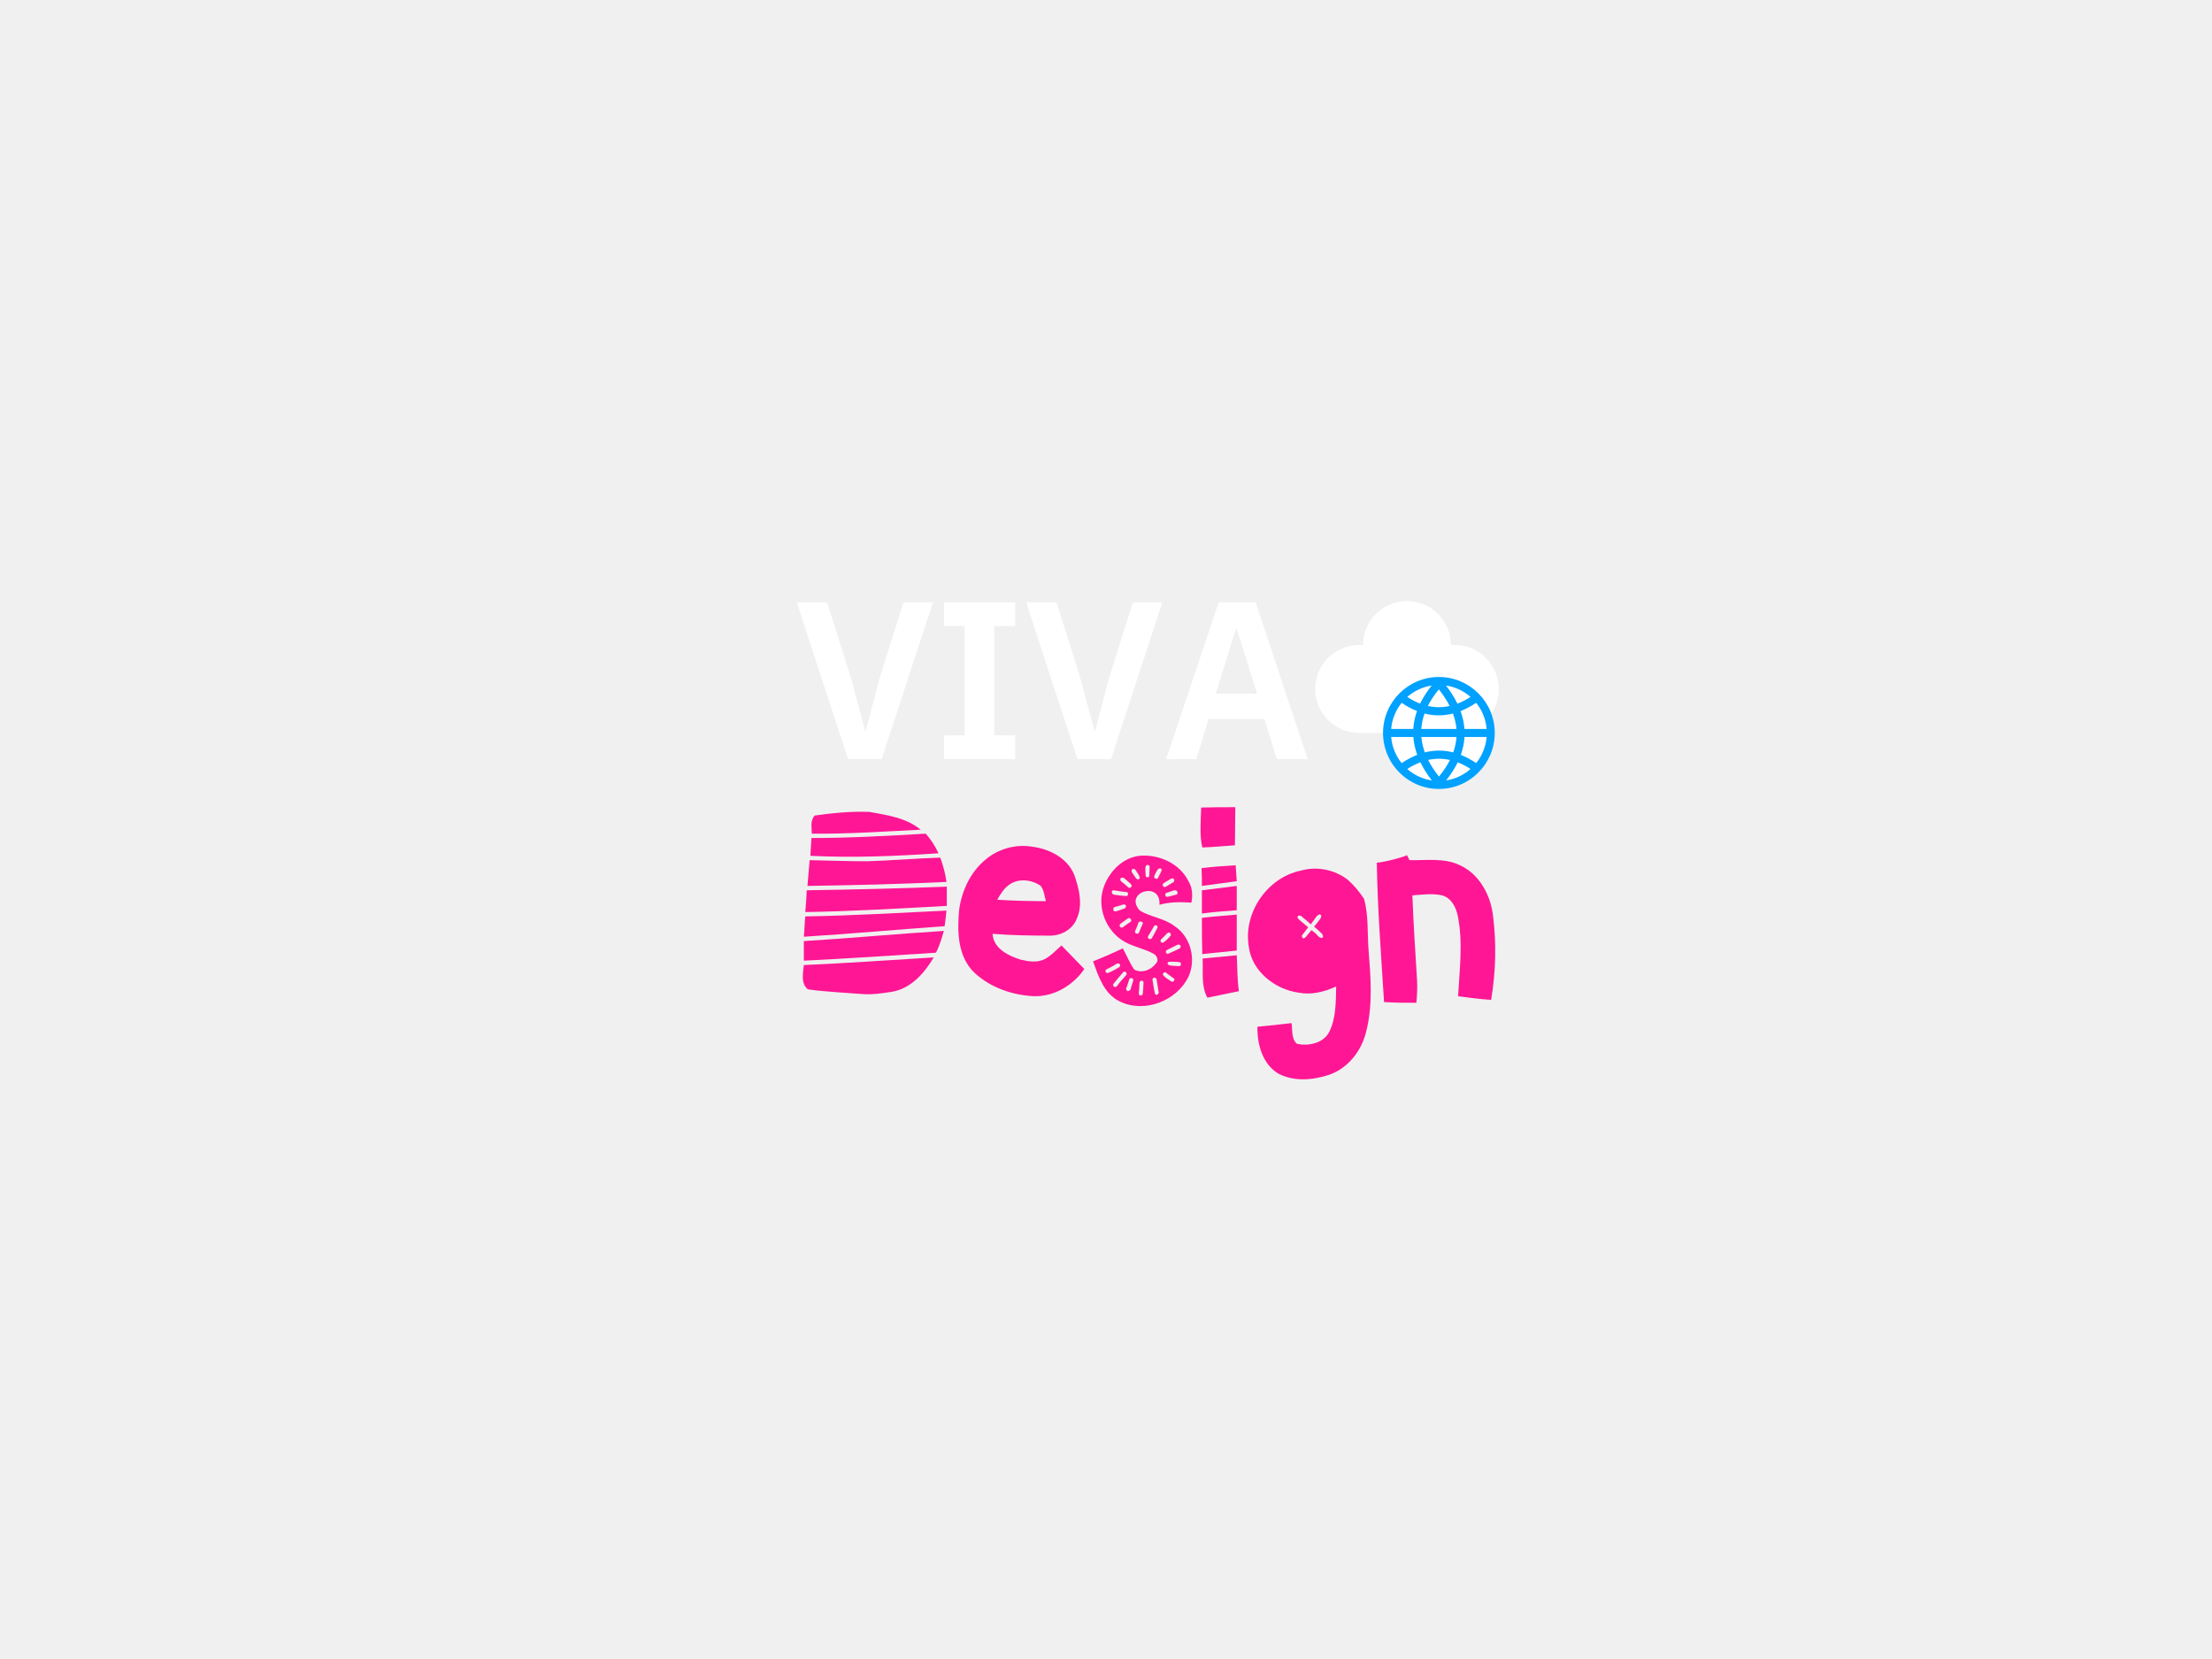
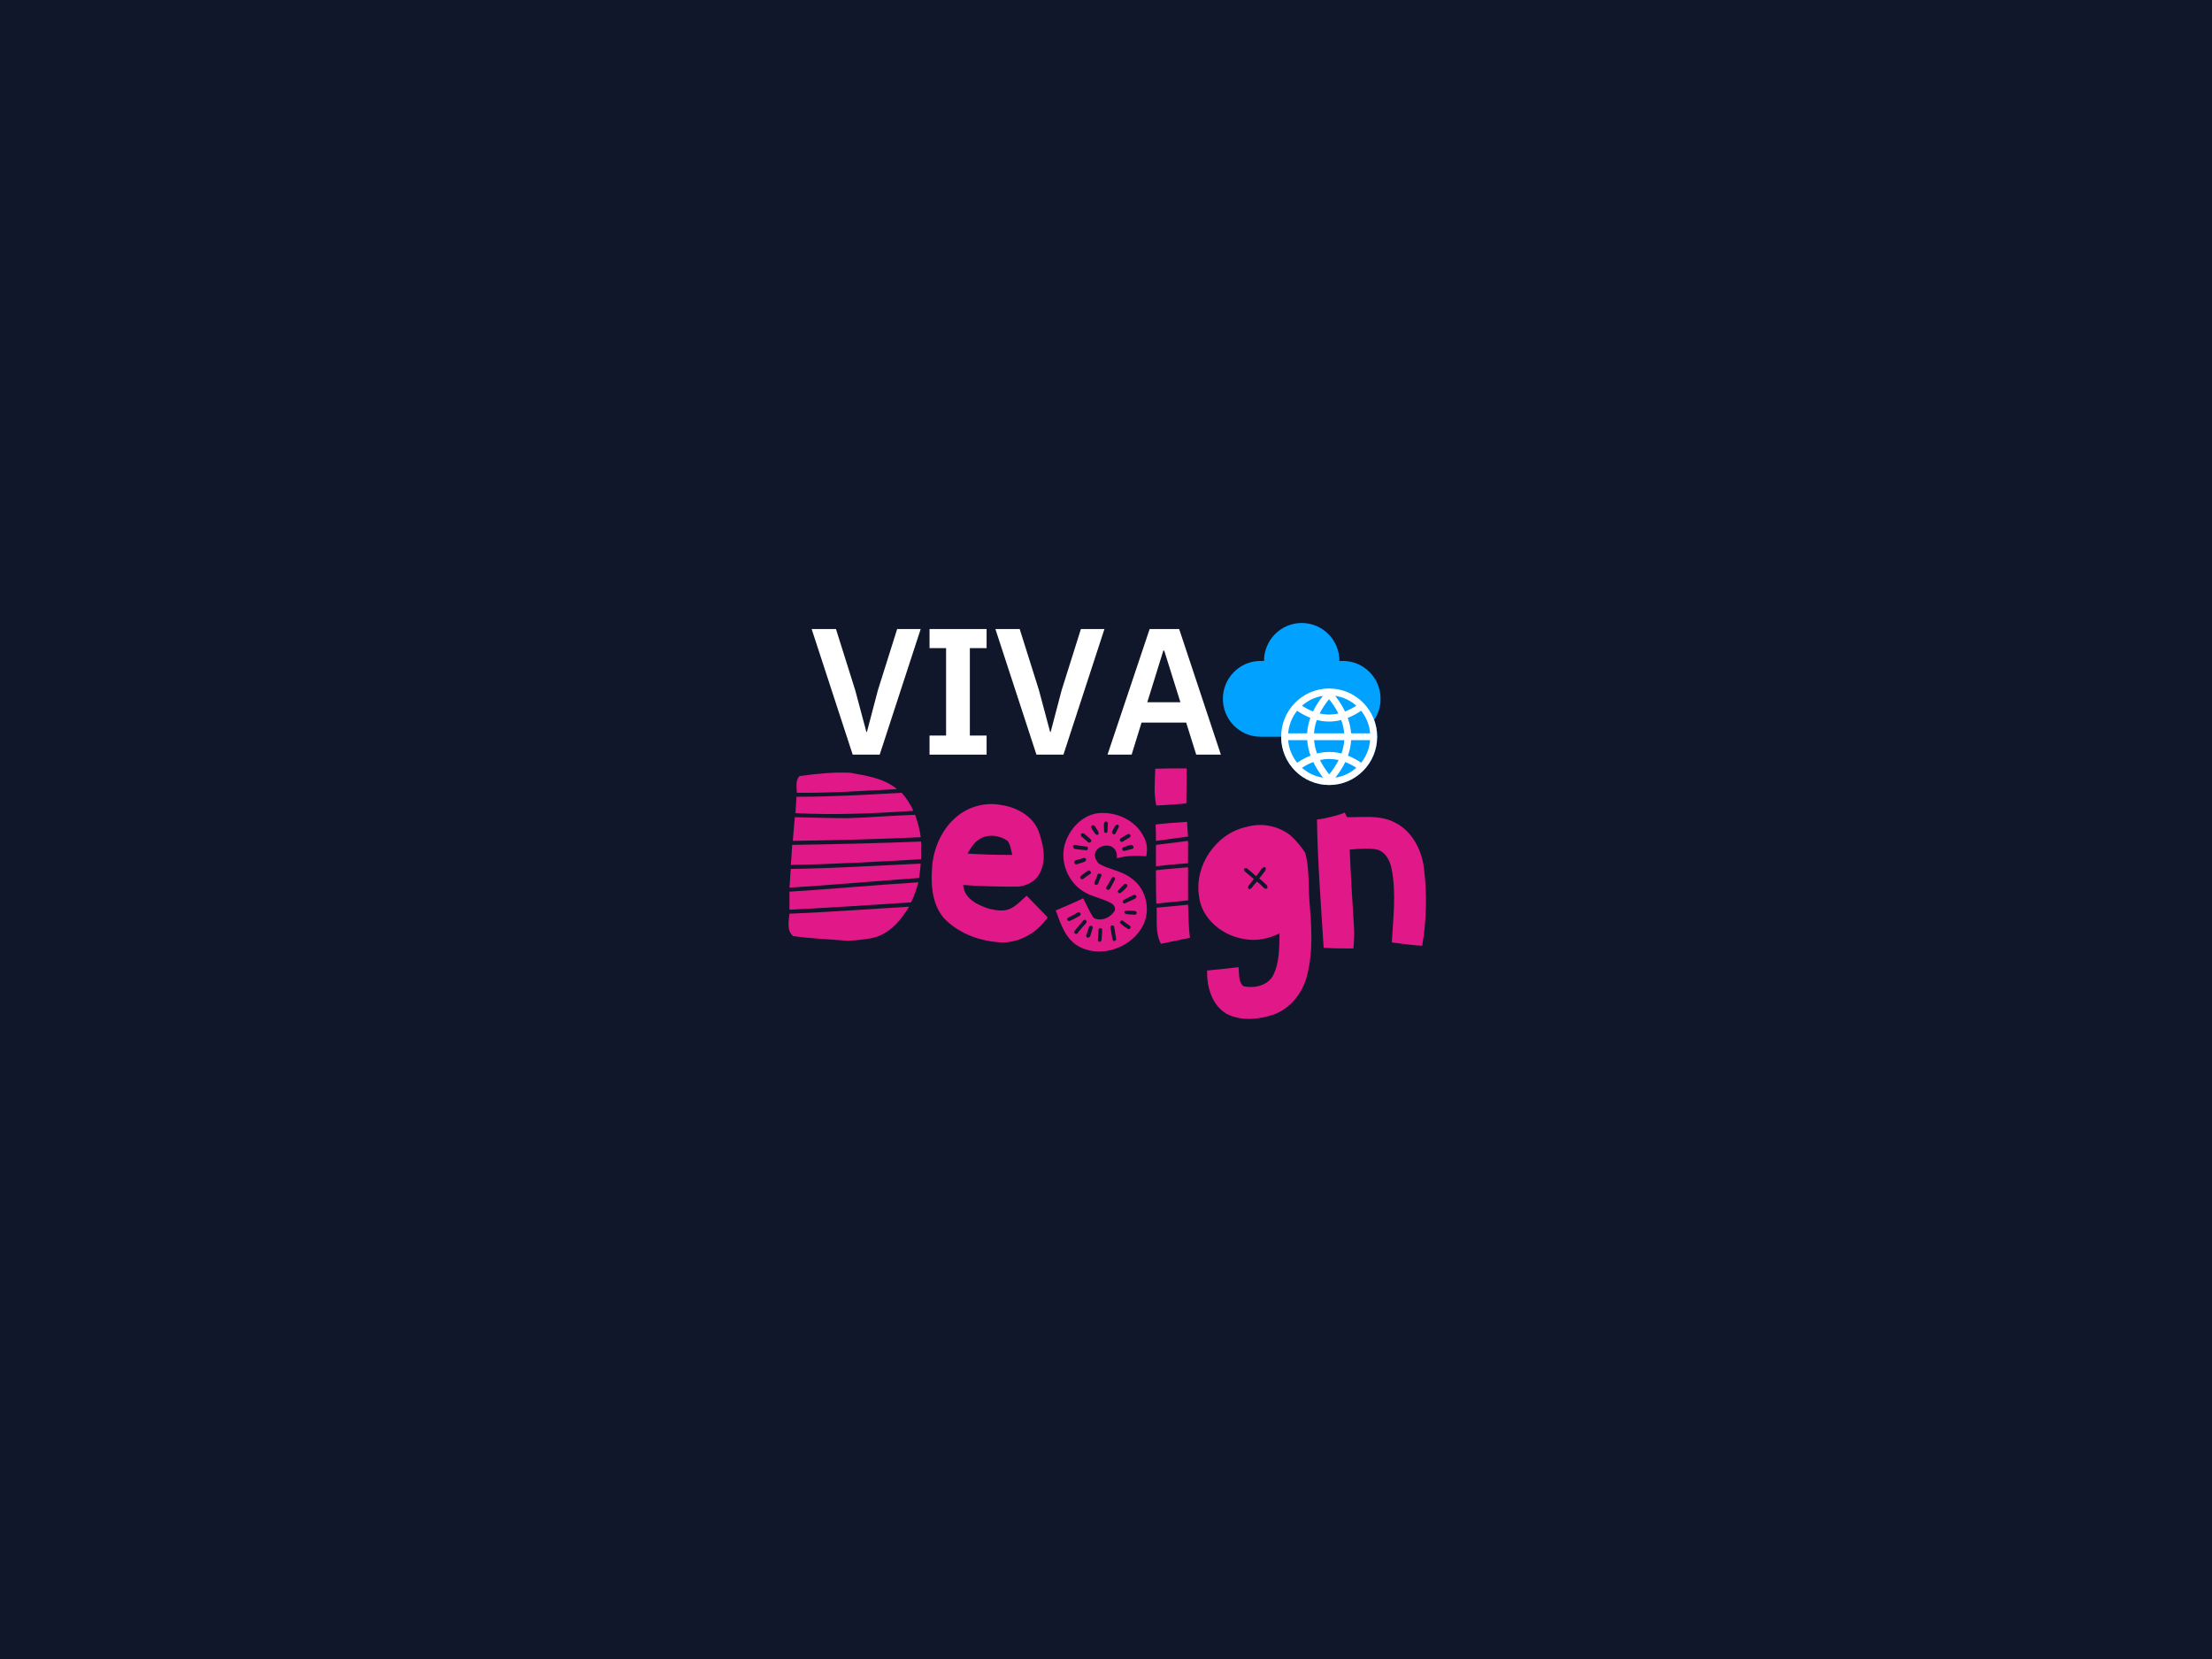
<svg xmlns="http://www.w3.org/2000/svg" width="1024" zoomAndPan="magnify" viewBox="0 0 768 576" height="768" preserveAspectRatio="xMidYMid meet" version="1.0">
  <defs>
    <g />
-     <clipPath id="bf404a447c">
-       <path d="M 456.621 208.672 L 520.371 208.672 L 520.371 273.922 L 456.621 273.922 Z M 456.621 208.672 " clip-rule="nonzero" />
+     <clipPath id="6839fbc176">
+       <path d="M 424.578 216.301 L 479.328 216.301 L 479.328 272.551 L 424.578 272.551 Z M 424.578 216.301 " clip-rule="nonzero" />
    </clipPath>
-     <clipPath id="1907326c48">
-       <path d="M 480 235 L 519 235 L 519 273.922 L 480 273.922 Z M 480 235 " clip-rule="nonzero" />
+     <clipPath id="3487092ef3">
+       <path d="M 444 239 L 479 239 L 479 272.551 L 444 272.551 Z M 444 239 " clip-rule="nonzero" />
    </clipPath>
  </defs>
-   <g clip-path="url(#bf404a447c)">
-     <path fill="#ffffff" d="M 480.184 254.484 L 471.871 254.484 C 463.457 254.484 456.629 247.641 456.629 239.215 C 456.629 230.785 463.457 223.941 471.871 223.941 L 473.254 223.941 C 473.254 215.516 480.086 208.672 488.496 208.672 C 496.91 208.672 503.738 215.516 503.738 223.941 L 505.125 223.941 C 513.535 223.941 520.367 230.785 520.367 239.215 C 520.367 242.367 519.414 245.297 517.777 247.73 C 518.555 249.836 518.98 252.109 518.98 254.484 C 518.98 265.211 510.289 273.922 499.582 273.922 C 488.875 273.922 480.184 265.211 480.184 254.484 Z M 480.184 254.484 " fill-opacity="1" fill-rule="evenodd" />
+   <rect x="-76.8" width="921.6" fill="#ffffff" y="-57.6" height="691.2" fill-opacity="1" />
+   <rect x="-76.8" width="921.6" fill="#ffffff" y="-57.6" height="691.2" fill-opacity="1" />
+   <rect x="-76.8" width="921.6" fill="#10172a" y="-57.6" height="691.2" fill-opacity="1" />
+   <g fill="#e11887" fill-opacity="1">
+     <g transform="translate(271.4291, 328.027)">
+       <g>
+         <path d="M 40.02 -54.055 C 35.379 -57.883 29.348 -58.695 23.664 -59.738 C 17.746 -59.969 11.949 -59.391 6.148 -58.578 C 4.641 -56.953 5.219 -54.75 5.219 -52.777 C 16.82 -52.66 28.418 -53.473 40.02 -54.055 Z M 45.703 -46.516 C 44.656 -48.832 43.266 -50.922 41.641 -52.777 C 29.348 -52.082 17.285 -51.387 5.105 -51.387 C 4.988 -49.414 4.871 -47.559 4.754 -45.703 C 18.328 -45.008 32.129 -45.586 45.703 -46.516 Z M 46.281 -45.121 C 38.512 -44.891 30.738 -44.195 22.969 -43.961 C 16.82 -43.961 10.672 -44.195 4.523 -44.309 C 4.293 -41.641 4.059 -38.859 3.828 -36.074 C 18.676 -36.305 33.523 -36.656 48.254 -37.352 C 47.906 -40.02 47.211 -42.57 46.281 -45.121 Z M 48.371 -35.844 C 33.523 -35.262 18.559 -34.914 3.598 -34.684 C 3.48 -32.363 3.363 -30.043 3.133 -27.723 C 18.211 -27.953 33.289 -28.883 48.371 -29.695 C 48.371 -31.781 48.371 -33.871 48.371 -35.844 Z M 48.254 -28.188 C 33.176 -27.492 18.211 -26.562 3.133 -26.332 C 2.898 -24.242 2.898 -21.922 2.668 -19.836 C 17.746 -20.762 32.711 -22.156 47.676 -23.199 C 47.906 -24.938 48.137 -26.562 48.254 -28.188 Z M 47.441 -21.691 C 32.48 -20.762 17.633 -19.371 2.668 -18.441 C 2.668 -16.355 2.668 -14.266 2.668 -12.18 C 16.703 -12.875 30.738 -13.805 44.891 -14.73 C 46.051 -16.934 46.746 -19.371 47.441 -21.691 Z M 21.461 -1.508 C 24.477 -1.277 27.605 -1.738 30.621 -2.203 C 36.77 -3.133 41.18 -8.121 44.195 -13.223 C 30.391 -12.41 16.586 -11.367 2.668 -10.789 C 2.438 -8.121 1.625 -4.988 3.945 -3.016 C 9.742 -2.203 15.66 -1.973 21.461 -1.508 Z M 21.461 -1.508 " />
+       </g>
+     </g>
  </g>
-   <g clip-path="url(#1907326c48)">
-     <path fill="#00a1ff" d="M 499.582 235.051 C 488.875 235.051 480.184 243.758 480.184 254.484 C 480.184 265.211 488.875 273.922 499.582 273.922 C 510.289 273.922 518.98 265.211 518.98 254.484 C 518.98 243.758 510.289 235.051 499.582 235.051 Z M 493.16 264.66 C 491.648 265.234 490.125 266.008 488.602 266.992 C 490.949 269.062 493.887 270.484 497.129 270.965 C 495.496 268.859 494.172 266.758 493.16 264.66 Z M 506.105 264.68 C 505.09 266.777 503.754 268.871 502.09 270.957 C 505.309 270.469 508.23 269.051 510.566 266.988 C 509.086 266.023 507.598 265.254 506.105 264.68 Z M 503.418 263.863 C 500.91 263.301 498.387 263.293 495.848 263.855 C 496.816 265.77 498.066 267.695 499.602 269.625 C 501.176 267.707 502.449 265.789 503.418 263.863 Z M 490.711 255.875 L 483.012 255.875 C 483.293 259.297 484.613 262.43 486.648 264.953 C 488.461 263.738 490.27 262.781 492.066 262.082 C 491.312 260.004 490.863 257.934 490.711 255.875 Z M 516.152 255.875 L 508.473 255.875 C 508.352 257.953 507.926 260.027 507.188 262.098 C 508.973 262.805 510.746 263.754 512.516 264.949 C 514.555 262.43 515.871 259.297 516.152 255.875 Z M 505.695 255.875 L 493.492 255.875 C 493.641 257.656 494.047 259.441 494.703 261.23 C 498.012 260.387 501.293 260.398 504.551 261.238 C 505.195 259.453 505.578 257.668 505.695 255.875 Z M 486.648 244.02 C 484.613 246.543 483.293 249.672 483.012 253.098 L 490.691 253.098 C 490.812 251.02 491.238 248.941 491.977 246.871 C 490.191 246.168 488.418 245.215 486.648 244.02 Z M 494.613 247.734 C 493.969 249.516 493.586 251.305 493.469 253.098 L 505.672 253.098 C 505.523 251.312 505.117 249.531 504.461 247.742 C 501.152 248.582 497.871 248.574 494.613 247.734 Z M 512.516 244.016 C 510.703 245.23 508.895 246.188 507.098 246.891 C 507.852 248.965 508.301 251.035 508.453 253.098 L 516.152 253.098 C 515.871 249.672 514.555 246.543 512.516 244.016 Z M 499.562 239.348 C 497.988 241.262 496.719 243.184 495.746 245.105 C 498.254 245.672 500.777 245.68 503.316 245.117 C 502.348 243.199 501.098 241.277 499.562 239.348 Z M 502.039 238.008 C 503.672 240.113 504.992 242.215 506.004 244.309 C 507.52 243.738 509.039 242.961 510.562 241.977 C 508.215 239.906 505.277 238.488 502.039 238.008 Z M 497.074 238.016 C 493.855 238.504 490.938 239.918 488.598 241.98 C 490.078 242.945 491.566 243.715 493.059 244.289 C 494.074 242.191 495.41 240.102 497.074 238.016 Z M 497.074 238.016 " fill-opacity="1" fill-rule="evenodd" />
+   <g fill="#e11887" fill-opacity="1">
+     <g transform="translate(322.3496, 328.027)">
+       <g>
+         <path d="M 41.41 -9.512 C 39.09 -11.949 36.539 -14.5 34.102 -17.051 C 32.246 -15.426 30.621 -13.57 28.418 -12.527 C 26.098 -11.484 23.43 -11.949 20.996 -12.527 C 17.051 -13.805 12.41 -16.008 12.062 -20.762 C 18.094 -20.301 24.242 -20.184 30.16 -20.184 C 33.754 -20.066 37.465 -22.039 38.859 -25.285 C 41.062 -29.812 39.785 -35.148 38.164 -39.672 C 35.957 -45.008 30.273 -47.906 24.824 -48.602 C 19.488 -49.531 13.805 -47.906 9.742 -44.426 C 4.988 -40.48 2.203 -34.449 1.391 -28.418 C 0.812 -21.922 0.812 -14.5 5.453 -9.164 C 10.207 -4.176 17.168 -1.508 23.895 -0.93 C 30.855 -0.117 37.582 -3.945 41.41 -9.512 Z M 17.516 -36.539 C 20.531 -38.625 24.707 -38.047 27.492 -36.074 C 28.535 -34.684 28.652 -32.828 29.113 -31.203 C 23.895 -31.203 18.676 -31.32 13.57 -31.668 C 14.617 -33.523 15.773 -35.379 17.516 -36.539 Z M 17.516 -36.539 " />
+       </g>
+     </g>
+   </g>
+   <g fill="#e11887" fill-opacity="1">
+     <g transform="translate(365.6147, 328.027)">
+       <g>
+         <path d="M 22.156 -30.043 C 25.402 -30.969 28.883 -30.969 32.363 -30.738 C 32.828 -33.059 32.711 -35.496 31.434 -37.582 C 28.652 -43.266 21.922 -46.281 15.773 -45.703 C 10.555 -45.121 6.379 -40.945 4.523 -36.191 C 1.855 -29.578 4.988 -21.461 11.25 -18.094 C 14.035 -16.586 17.285 -16.008 20.066 -14.5 C 21.227 -14.035 22.156 -12.297 20.996 -11.25 C 19.488 -9.164 16.355 -8.004 14.035 -9.395 C 12.645 -11.484 11.715 -13.805 10.441 -16.125 C 7.309 -14.617 4.059 -13.223 0.93 -11.949 C 2.668 -7.191 4.406 -1.625 9.395 0.812 C 17.285 4.754 27.723 0.695 31.434 -7.074 C 33.988 -12.645 32.129 -19.836 27.027 -23.199 C 23.777 -25.75 19.371 -26.098 15.891 -28.188 C 10.555 -34.102 22.734 -37.812 22.156 -30.043 Z M 27.258 -34.684 C 27.953 -34.566 28.305 -33.406 27.492 -33.289 C 26.562 -33.059 25.75 -32.828 24.824 -32.594 C 24.012 -32.363 23.664 -33.754 24.477 -33.871 C 25.402 -34.102 26.445 -34.684 27.258 -34.684 Z M 23.547 -37.004 C 24.242 -37.465 25.172 -37.93 25.867 -38.395 C 26.793 -38.859 27.258 -37.699 26.562 -37.234 C 25.75 -36.77 24.938 -36.305 24.242 -35.844 C 23.316 -35.379 22.852 -36.539 23.547 -37.004 Z M 20.531 -39.324 C 20.879 -40.02 21.109 -40.715 21.691 -41.41 C 22.27 -41.988 23.199 -41.641 22.734 -40.715 C 22.387 -40.02 22.039 -39.324 21.691 -38.625 C 21.227 -37.93 20.184 -38.625 20.531 -39.324 Z M 18.328 -42.801 C 18.676 -42.801 19.023 -42.57 19.023 -42.223 C 19.023 -41.41 18.906 -40.367 18.906 -39.438 C 18.906 -38.625 17.746 -38.625 17.746 -39.438 C 17.746 -40.48 17.285 -42.801 18.328 -42.801 Z M 5.914 -8.352 C 5.684 -8.121 5.105 -8.234 4.988 -8.582 C 4.754 -8.816 4.871 -9.164 5.219 -9.395 C 6.379 -9.977 7.539 -10.555 8.582 -11.25 C 8.93 -11.367 9.395 -11.25 9.512 -11.02 C 9.629 -10.672 9.629 -10.324 9.281 -10.09 C 8.121 -9.395 7.074 -8.816 5.914 -8.352 Z M 8.469 -3.945 C 8.234 -3.711 7.773 -3.711 7.539 -3.945 C 7.191 -4.293 7.309 -4.523 7.539 -4.871 C 8.469 -6.031 9.512 -7.309 10.555 -8.469 C 10.789 -8.816 11.25 -8.699 11.484 -8.469 C 11.715 -8.121 11.715 -7.773 11.484 -7.539 C 10.441 -6.379 9.395 -5.219 8.469 -3.945 Z M 13.805 -5.914 C 13.457 -4.871 13.223 -3.945 12.875 -2.898 C 12.645 -2.668 12.41 -2.438 11.949 -2.438 C 11.715 -2.668 11.484 -2.898 11.484 -3.246 C 11.949 -4.293 12.18 -5.336 12.527 -6.266 C 12.645 -6.496 12.875 -6.613 13.109 -6.613 C 13.688 -6.613 13.805 -6.148 13.805 -5.914 Z M 7.539 -34.684 C 8.93 -34.449 10.324 -34.219 11.598 -34.102 C 12.41 -34.102 12.18 -32.828 11.598 -32.828 C 10.324 -32.941 8.93 -33.059 7.539 -33.289 C 6.844 -33.523 6.613 -34.684 7.539 -34.684 Z M 7.887 -29.348 C 8.816 -29.578 9.629 -29.812 10.672 -30.16 C 11.02 -30.273 11.25 -30.043 11.484 -29.695 C 11.484 -29.348 11.25 -29 11.02 -28.883 C 10.09 -28.535 9.164 -28.188 8.234 -27.953 C 7.309 -27.723 7.074 -29.113 7.887 -29.348 Z M 12.875 -24.59 C 11.949 -24.012 11.25 -23.43 10.441 -22.852 C 9.629 -22.387 9.047 -23.547 9.742 -24.012 C 10.555 -24.59 11.25 -25.172 12.18 -25.75 C 12.875 -26.098 13.57 -24.824 12.875 -24.59 Z M 12.18 -35.609 C 11.484 -36.305 10.555 -37.004 9.859 -37.582 C 9.512 -37.93 9.629 -38.395 9.859 -38.625 C 10.09 -38.859 10.441 -38.625 10.789 -38.625 C 11.484 -37.93 12.41 -37.352 13.109 -36.539 C 13.688 -35.957 12.758 -35.148 12.18 -35.609 Z M 16.82 -1.625 C 16.82 -1.277 16.473 -1.043 16.125 -1.043 C 15.891 -1.043 15.543 -1.277 15.543 -1.625 C 15.66 -2.785 15.773 -3.945 15.773 -5.105 C 15.773 -5.453 16.125 -5.801 16.473 -5.801 C 16.82 -5.801 17.168 -5.453 17.051 -5.105 C 17.051 -3.945 16.934 -2.785 16.82 -1.625 Z M 26.332 -5.453 C 25.984 -5.453 25.867 -5.566 25.75 -5.684 C 25.055 -6.148 24.242 -6.613 23.547 -7.309 C 23.316 -7.539 23.199 -7.773 23.316 -8.121 C 23.547 -8.352 24.012 -8.699 24.242 -8.352 C 25.055 -7.773 25.867 -7.074 26.793 -6.496 C 27.145 -6.148 26.793 -5.453 26.332 -5.453 Z M 28.418 -10.441 C 27.375 -10.441 26.332 -10.555 25.402 -10.672 C 24.938 -10.789 24.477 -11.25 24.938 -11.715 C 25.055 -11.949 27.492 -11.832 28.418 -11.715 C 29.348 -11.715 29.113 -10.324 28.418 -10.441 Z M 27.953 -17.285 C 28.188 -17.398 28.652 -17.285 28.883 -17.051 C 29 -16.703 28.883 -16.238 28.652 -16.125 C 27.492 -15.543 26.332 -14.965 25.172 -14.5 C 24.938 -14.266 24.477 -14.266 24.242 -14.73 C 24.129 -14.965 24.242 -15.426 24.477 -15.543 C 25.637 -16.125 26.793 -16.703 27.953 -17.285 Z M 22.617 -18.906 C 23.316 -19.602 24.012 -20.301 24.707 -20.996 C 24.938 -21.227 25.402 -21.227 25.637 -20.996 C 25.867 -20.648 25.867 -20.301 25.637 -20.066 C 25.055 -19.371 24.242 -18.559 23.547 -18.094 C 22.969 -17.516 22.156 -18.441 22.617 -18.906 Z M 21.691 -1.508 C 21.461 -1.277 20.996 -1.16 20.762 -1.508 C 20.301 -3.363 20.184 -4.641 19.949 -5.914 C 19.836 -6.379 20.066 -6.727 20.531 -6.727 C 20.762 -6.727 21.109 -6.613 21.227 -6.266 C 21.461 -4.754 21.691 -3.363 21.922 -1.973 C 21.922 -1.738 21.691 -1.625 21.691 -1.508 Z M 18.559 -20.066 C 19.141 -20.996 19.836 -22.156 20.414 -23.199 C 20.762 -23.895 21.922 -23.316 21.461 -22.617 C 20.879 -21.461 20.301 -20.414 19.719 -19.371 C 19.141 -18.676 18.094 -19.371 18.559 -20.066 Z M 15.426 -24.359 C 15.773 -24.938 17.051 -24.707 16.82 -24.012 C 16.355 -23.082 16.008 -22.156 15.66 -21.227 C 15.312 -20.414 14.035 -20.879 14.383 -21.691 C 14.73 -22.504 15.195 -23.43 15.426 -24.359 Z M 14.266 -39.09 C 13.918 -39.555 13.57 -40.133 13.34 -40.48 C 12.875 -41.41 14.035 -41.875 14.5 -41.18 C 14.617 -40.945 16.238 -38.859 15.773 -38.395 C 15.078 -37.699 14.5 -38.742 14.266 -39.09 Z M 14.266 -39.09 " />
+       </g>
+     </g>
+   </g>
+   <g fill="#e11887" fill-opacity="1">
+     <g transform="translate(399.3684, 328.027)">
+       <g>
+         <path d="M 1.738 -61.129 C 1.625 -56.836 1.16 -52.547 2.09 -48.371 C 5.684 -48.484 9.047 -48.832 12.527 -49.066 C 12.527 -53.125 12.645 -57.184 12.645 -61.246 C 8.93 -61.246 5.336 -61.246 1.738 -61.129 Z M 1.855 -41.758 C 1.973 -39.902 1.973 -37.93 1.973 -36.074 C 5.684 -36.539 9.395 -37.117 13.109 -37.582 C 12.992 -39.324 12.875 -40.945 12.758 -42.688 C 9.164 -42.453 5.453 -42.223 1.855 -41.758 Z M 1.973 -34.684 C 1.973 -32.129 1.973 -29.812 1.973 -27.258 C 5.684 -27.723 9.395 -28.07 13.109 -28.305 C 13.109 -30.969 13.109 -33.523 13.109 -36.074 C 9.395 -35.609 5.684 -35.148 1.973 -34.684 Z M 1.973 -25.867 C 1.973 -22.039 1.973 -18.211 2.09 -14.266 C 5.801 -14.73 9.395 -14.965 13.109 -15.426 C 13.109 -19.254 13.109 -23.082 13.109 -26.91 C 9.395 -26.562 5.684 -26.332 1.973 -25.867 Z M 3.711 -0.348 C 7.074 -1.043 10.441 -1.738 13.805 -2.438 C 13.223 -6.266 13.34 -10.09 13.109 -13.918 C 9.395 -13.57 5.801 -13.223 2.203 -12.875 C 2.438 -8.699 1.625 -4.176 3.711 -0.348 Z M 3.711 -0.348 " />
+       </g>
+     </g>
+   </g>
+   <g fill="#e11887" fill-opacity="1">
+     <g transform="translate(414.9113, 328.027)">
+       <g>
+         <path d="M 16.82 14.383 C 14.965 12.875 15.426 9.977 15.078 7.773 C 11.484 8.234 7.773 8.582 4.176 8.93 C 4.059 14.5 5.801 20.996 11.02 24.012 C 16.125 26.562 22.039 25.984 27.258 24.242 C 33.059 22.156 37.352 16.82 38.859 10.789 C 41.18 2.09 40.367 -7.074 39.672 -16.008 C 39.324 -21.227 39.672 -26.793 38.277 -31.898 C 36.77 -34.219 35.031 -36.305 33.059 -38.047 C 28.883 -41.293 23.082 -42.453 17.98 -40.945 C 7.309 -38.742 -0.348 -27.492 1.391 -16.82 C 2.32 -8.816 9.742 -3.016 17.285 -1.973 C 21.461 -1.16 25.637 -2.203 29.348 -3.945 C 29.23 0.93 29.348 6.148 27.145 10.555 C 25.285 14.266 20.414 15.195 16.82 14.383 Z M 25.055 -19.602 C 24.938 -19.488 24.707 -19.371 24.477 -19.488 C 24.012 -19.602 23.777 -19.836 23.547 -20.066 C 22.969 -20.762 22.156 -21.461 21.461 -21.922 C 20.879 -21.227 20.301 -20.648 19.836 -19.949 C 19.488 -19.602 19.023 -19.141 18.676 -19.371 C 18.441 -19.602 18.328 -19.836 18.441 -20.184 C 18.441 -20.414 18.676 -20.648 18.906 -20.879 C 19.371 -21.461 19.836 -22.156 20.414 -22.852 C 19.488 -23.547 18.559 -24.477 17.516 -25.285 C 17.285 -25.52 16.82 -25.867 17.051 -26.332 C 17.168 -26.562 17.516 -26.68 17.863 -26.562 C 18.094 -26.562 18.328 -26.332 18.559 -26.098 C 19.371 -25.402 20.301 -24.707 21.227 -23.777 C 21.922 -24.707 22.504 -25.52 23.082 -26.332 C 23.316 -26.562 23.43 -26.68 23.664 -26.793 C 23.895 -27.027 24.242 -27.027 24.477 -26.793 C 24.707 -26.562 24.477 -25.867 24.242 -25.52 C 23.547 -24.707 22.969 -23.777 22.27 -23.082 C 23.082 -22.387 23.895 -21.691 24.707 -20.879 C 25.055 -20.648 25.285 -19.949 25.055 -19.602 Z M 25.055 -19.602 " />
+       </g>
+     </g>
+   </g>
+   <g fill="#e11887" fill-opacity="1">
+     <g transform="translate(456.4365, 328.027)">
+       <g>
+         <path d="M 37.352 0.348 C 38.859 -8.582 39.09 -17.746 37.93 -26.793 C 37.117 -33.289 33.523 -39.902 27.375 -42.688 C 22.387 -45.121 16.586 -44.195 11.25 -44.309 C 11.02 -44.773 10.672 -45.469 10.441 -45.934 C 10.324 -45.586 3.828 -43.73 0.812 -43.5 C 1.043 -28.652 2.203 -13.805 3.133 1.043 C 6.496 1.277 9.977 1.277 13.457 1.277 C 13.688 -1.043 13.805 -3.48 13.688 -5.801 C 13.109 -14.965 12.527 -24.012 12.18 -33.059 C 15.312 -33.289 18.559 -33.754 21.691 -33.059 C 24.59 -32.246 26.098 -29.348 26.68 -26.562 C 28.418 -18.094 27.258 -9.395 26.793 -0.812 C 30.273 -0.348 33.754 0.117 37.352 0.348 Z M 37.352 0.348 " />
+       </g>
+     </g>
+   </g>
+   <g clip-path="url(#6839fbc176)">
+     <path fill="#00a1ff" d="M 444.812 255.797 L 437.672 255.797 C 430.445 255.797 424.578 249.898 424.578 242.633 C 424.578 235.367 430.445 229.469 437.672 229.469 L 438.863 229.469 C 438.863 222.203 444.727 216.301 451.953 216.301 C 459.18 216.301 465.047 222.203 465.047 229.469 L 466.234 229.469 C 473.461 229.469 479.328 235.367 479.328 242.633 C 479.328 245.352 478.508 247.875 477.102 249.973 C 477.773 251.789 478.137 253.75 478.137 255.797 C 478.137 265.047 470.672 272.551 461.477 272.551 C 452.277 272.551 444.812 265.047 444.812 255.797 Z M 444.812 255.797 " fill-opacity="1" fill-rule="evenodd" />
+   </g>
+   <g clip-path="url(#3487092ef3)">
+     <path fill="#ffffff" d="M 461.477 239.043 C 452.277 239.043 444.812 246.551 444.812 255.797 C 444.812 265.047 452.277 272.551 461.477 272.551 C 470.672 272.551 478.137 265.047 478.137 255.797 C 478.137 246.551 470.672 239.043 461.477 239.043 Z M 455.957 264.57 C 454.66 265.062 453.352 265.73 452.043 266.578 C 454.062 268.363 456.582 269.59 459.367 270.004 C 457.965 268.188 456.828 266.375 455.957 264.57 Z M 467.078 264.586 C 466.207 266.395 465.059 268.199 463.629 269.996 C 466.395 269.574 468.902 268.355 470.91 266.574 C 469.637 265.746 468.359 265.082 467.078 264.586 Z M 464.77 263.883 C 462.617 263.395 460.449 263.387 458.27 263.875 C 459.098 265.527 460.176 267.184 461.492 268.848 C 462.844 267.195 463.938 265.539 464.77 263.883 Z M 453.855 256.992 L 447.242 256.992 C 447.484 259.945 448.617 262.645 450.367 264.82 C 451.922 263.773 453.477 262.949 455.02 262.344 C 454.375 260.555 453.984 258.77 453.855 256.992 Z M 475.707 256.992 L 469.113 256.992 C 469.008 258.785 468.641 260.574 468.008 262.359 C 469.539 262.969 471.066 263.789 472.586 264.82 C 474.332 262.645 475.465 259.945 475.707 256.992 Z M 466.727 256.992 L 456.242 256.992 C 456.371 258.531 456.719 260.07 457.285 261.613 C 460.125 260.887 462.945 260.895 465.742 261.617 C 466.297 260.082 466.625 258.539 466.727 256.992 Z M 450.367 246.777 C 448.617 248.949 447.484 251.648 447.242 254.602 L 453.836 254.602 C 453.941 252.809 454.309 251.02 454.941 249.234 C 453.41 248.625 451.883 247.805 450.367 246.777 Z M 457.207 249.977 C 456.652 251.516 456.324 253.055 456.223 254.602 L 466.707 254.602 C 466.578 253.062 466.23 251.527 465.664 249.984 C 462.824 250.711 460.008 250.699 457.207 249.977 Z M 472.582 246.773 C 471.027 247.82 469.473 248.645 467.93 249.25 C 468.578 251.039 468.965 252.824 469.094 254.602 L 475.707 254.602 C 475.465 251.648 474.332 248.949 472.582 246.773 Z M 461.457 242.746 C 460.105 244.398 459.012 246.055 458.18 247.711 C 460.332 248.199 462.5 248.207 464.68 247.723 C 463.852 246.07 462.777 244.41 461.457 242.746 Z M 463.582 241.59 C 464.984 243.406 466.121 245.219 466.992 247.027 C 468.293 246.531 469.598 245.863 470.906 245.016 C 468.887 243.23 466.367 242.008 463.582 241.59 Z M 459.32 241.598 C 456.555 242.02 454.047 243.242 452.039 245.02 C 453.312 245.848 454.59 246.512 455.871 247.008 C 456.742 245.199 457.891 243.395 459.32 241.598 Z M 459.32 241.598 " fill-opacity="1" fill-rule="evenodd" />
  </g>
  <g fill="#ffffff" fill-opacity="1">
-     <g transform="translate(275.3988, 263.5501)">
+     <g transform="translate(280.8034, 262.0063)">
      <g>
-         <path d="M 19.031 0 L 1.25 -54.438 L 11.781 -54.438 L 20.125 -27.922 L 24.953 -9.828 L 25.188 -9.828 L 29.953 -27.922 L 38.297 -54.438 L 48.516 -54.438 L 30.734 0 Z M 19.031 0 " />
+         <path d="M 15.25 0 L 1 -43.609 L 9.438 -43.609 L 16.125 -22.375 L 20 -7.875 L 20.188 -7.875 L 24 -22.375 L 30.688 -43.609 L 38.859 -43.609 L 24.625 0 Z M 15.25 0 " />
      </g>
    </g>
  </g>
  <g fill="#ffffff" fill-opacity="1">
-     <g transform="translate(323.6029, 263.5501)">
+     <g transform="translate(319.418, 262.0063)">
      <g>
-         <path d="M 4.141 0 L 4.141 -8.266 L 11.312 -8.266 L 11.312 -46.172 L 4.141 -46.172 L 4.141 -54.438 L 28.859 -54.438 L 28.859 -46.172 L 21.609 -46.172 L 21.609 -8.266 L 28.859 -8.266 L 28.859 0 Z M 4.141 0 " />
+         <path d="M 3.312 0 L 3.312 -6.625 L 9.062 -6.625 L 9.062 -36.984 L 3.312 -36.984 L 3.312 -43.609 L 23.125 -43.609 L 23.125 -36.984 L 17.312 -36.984 L 17.312 -6.625 L 23.125 -6.625 L 23.125 0 Z M 3.312 0 " />
      </g>
    </g>
  </g>
  <g fill="#ffffff" fill-opacity="1">
-     <g transform="translate(355.0369, 263.5501)">
+     <g transform="translate(344.5988, 262.0063)">
      <g>
-         <path d="M 19.031 0 L 1.25 -54.438 L 11.781 -54.438 L 20.125 -27.922 L 24.953 -9.828 L 25.188 -9.828 L 29.953 -27.922 L 38.297 -54.438 L 48.516 -54.438 L 30.734 0 Z M 19.031 0 " />
+         <path d="M 15.25 0 L 1 -43.609 L 9.438 -43.609 L 16.125 -22.375 L 20 -7.875 L 20.188 -7.875 L 24 -22.375 L 30.688 -43.609 L 38.859 -43.609 L 24.625 0 Z M 15.25 0 " />
      </g>
    </g>
  </g>
  <g fill="#ffffff" fill-opacity="1">
-     <g transform="translate(403.2409, 263.5501)">
+     <g transform="translate(383.2135, 262.0063)">
      <g>
-         <path d="M 40.094 0 L 35.719 -13.891 L 16.375 -13.891 L 12.094 0 L 1.641 0 L 19.891 -54.438 L 32.688 -54.438 L 50.781 0 Z M 26.203 -45.078 L 25.812 -45.078 L 18.875 -22.703 L 33.234 -22.703 Z M 26.203 -45.078 " />
-       </g>
-     </g>
-   </g>
-   <g fill="#ff1694" fill-opacity="1">
-     <g transform="translate(276.1906, 346.7752)">
-       <g>
-         <path d="M 43.469 -58.711 C 38.426 -62.871 31.875 -63.754 25.703 -64.887 C 19.277 -65.137 12.977 -64.508 6.676 -63.625 C 5.039 -61.863 5.668 -59.469 5.668 -57.328 C 18.27 -57.199 30.867 -58.082 43.469 -58.711 Z M 49.641 -50.523 C 48.508 -53.043 46.996 -55.312 45.23 -57.328 C 31.875 -56.57 18.773 -55.816 5.543 -55.816 C 5.418 -53.672 5.293 -51.656 5.164 -49.641 C 19.906 -48.887 34.898 -49.516 49.641 -50.523 Z M 50.27 -49.012 C 41.828 -48.758 33.387 -48.004 24.945 -47.75 C 18.27 -47.75 11.59 -48.004 4.914 -48.129 C 4.66 -45.23 4.41 -42.207 4.156 -39.184 C 20.285 -39.438 36.41 -39.812 52.414 -40.57 C 52.035 -43.469 51.277 -46.238 50.27 -49.012 Z M 52.539 -38.934 C 36.41 -38.301 20.16 -37.922 3.906 -37.672 C 3.781 -35.152 3.652 -32.633 3.402 -30.113 C 19.781 -30.363 36.16 -31.371 52.539 -32.254 C 52.539 -34.523 52.539 -36.789 52.539 -38.934 Z M 52.414 -30.617 C 36.035 -29.859 19.781 -28.852 3.402 -28.602 C 3.148 -26.332 3.148 -23.812 2.898 -21.543 C 19.277 -22.551 35.531 -24.066 51.781 -25.199 C 52.035 -27.09 52.285 -28.852 52.414 -30.617 Z M 51.531 -23.562 C 35.277 -22.551 19.152 -21.039 2.898 -20.031 C 2.898 -17.766 2.898 -15.496 2.898 -13.23 C 18.145 -13.984 33.387 -14.992 48.758 -16 C 50.02 -18.395 50.773 -21.039 51.531 -23.562 Z M 23.309 -1.637 C 26.586 -1.387 29.984 -1.891 33.262 -2.395 C 39.941 -3.402 44.727 -8.82 48.004 -14.363 C 33.012 -13.48 18.016 -12.348 2.898 -11.719 C 2.645 -8.82 1.766 -5.418 4.285 -3.277 C 10.582 -2.395 17.008 -2.141 23.309 -1.637 Z M 23.309 -1.637 " />
-       </g>
-     </g>
-   </g>
-   <g fill="#ff1694" fill-opacity="1">
-     <g transform="translate(331.4995, 346.7752)">
-       <g>
-         <path d="M 44.98 -10.332 C 42.461 -12.977 39.688 -15.75 37.043 -18.52 C 35.027 -16.758 33.262 -14.742 30.867 -13.605 C 28.348 -12.473 25.449 -12.977 22.805 -13.605 C 18.52 -14.992 13.48 -17.387 13.102 -22.551 C 19.656 -22.047 26.332 -21.922 32.758 -21.922 C 36.664 -21.797 40.695 -23.938 42.207 -27.465 C 44.602 -32.379 43.215 -38.176 41.453 -43.09 C 39.059 -48.887 32.883 -52.035 26.961 -52.789 C 21.168 -53.797 14.992 -52.035 10.582 -48.254 C 5.418 -43.973 2.395 -37.418 1.512 -30.867 C 0.883 -23.812 0.883 -15.75 5.922 -9.953 C 11.086 -4.535 18.648 -1.637 25.953 -1.008 C 33.516 -0.125 40.82 -4.285 44.98 -10.332 Z M 19.023 -39.688 C 22.301 -41.957 26.836 -41.324 29.859 -39.184 C 30.996 -37.672 31.121 -35.656 31.625 -33.891 C 25.953 -33.891 20.285 -34.02 14.742 -34.395 C 15.875 -36.41 17.137 -38.426 19.023 -39.688 Z M 19.023 -39.688 " />
-       </g>
-     </g>
-   </g>
-   <g fill="#ff1694" fill-opacity="1">
-     <g transform="translate(378.4931, 346.7752)">
-       <g>
-         <path d="M 24.066 -32.633 C 27.594 -33.641 31.371 -33.641 35.152 -33.387 C 35.656 -35.906 35.531 -38.555 34.145 -40.82 C 31.121 -46.996 23.812 -50.27 17.137 -49.641 C 11.465 -49.012 6.93 -44.477 4.914 -39.309 C 2.016 -32.129 5.418 -23.309 12.223 -19.656 C 15.246 -18.016 18.773 -17.387 21.797 -15.75 C 23.055 -15.246 24.066 -13.355 22.805 -12.223 C 21.168 -9.953 17.766 -8.695 15.246 -10.207 C 13.734 -12.473 12.727 -14.992 11.34 -17.512 C 7.938 -15.875 4.41 -14.363 1.008 -12.977 C 2.898 -7.812 4.789 -1.766 10.207 0.883 C 18.773 5.164 30.113 0.758 34.145 -7.684 C 36.914 -13.734 34.898 -21.543 29.355 -25.199 C 25.828 -27.969 21.039 -28.348 17.262 -30.617 C 11.465 -37.043 24.695 -41.074 24.066 -32.633 Z M 29.609 -37.672 C 30.363 -37.547 30.742 -36.285 29.859 -36.16 C 28.852 -35.906 27.969 -35.656 26.961 -35.402 C 26.082 -35.152 25.703 -36.664 26.586 -36.789 C 27.594 -37.043 28.727 -37.672 29.609 -37.672 Z M 25.578 -40.191 C 26.332 -40.695 27.34 -41.199 28.098 -41.703 C 29.105 -42.207 29.609 -40.949 28.852 -40.445 C 27.969 -39.941 27.09 -39.438 26.332 -38.934 C 25.324 -38.426 24.82 -39.688 25.578 -40.191 Z M 22.301 -42.711 C 22.68 -43.469 22.93 -44.223 23.562 -44.98 C 24.191 -45.609 25.199 -45.23 24.695 -44.223 C 24.316 -43.469 23.938 -42.711 23.562 -41.957 C 23.055 -41.199 21.922 -41.957 22.301 -42.711 Z M 19.906 -46.492 C 20.285 -46.492 20.664 -46.238 20.664 -45.859 C 20.664 -44.98 20.535 -43.844 20.535 -42.836 C 20.535 -41.957 19.277 -41.957 19.277 -42.836 C 19.277 -43.973 18.773 -46.492 19.906 -46.492 Z M 6.426 -9.07 C 6.172 -8.82 5.543 -8.945 5.418 -9.324 C 5.164 -9.574 5.293 -9.953 5.668 -10.207 C 6.93 -10.836 8.191 -11.465 9.324 -12.223 C 9.703 -12.348 10.207 -12.223 10.332 -11.969 C 10.457 -11.59 10.457 -11.215 10.078 -10.961 C 8.82 -10.207 7.684 -9.574 6.426 -9.07 Z M 9.199 -4.285 C 8.945 -4.031 8.441 -4.031 8.191 -4.285 C 7.812 -4.66 7.938 -4.914 8.191 -5.293 C 9.199 -6.551 10.332 -7.938 11.465 -9.199 C 11.719 -9.574 12.223 -9.449 12.473 -9.199 C 12.727 -8.82 12.727 -8.441 12.473 -8.191 C 11.34 -6.93 10.207 -5.668 9.199 -4.285 Z M 14.992 -6.426 C 14.613 -5.293 14.363 -4.285 13.984 -3.148 C 13.734 -2.898 13.48 -2.645 12.977 -2.645 C 12.727 -2.898 12.473 -3.148 12.473 -3.527 C 12.977 -4.66 13.23 -5.797 13.605 -6.805 C 13.734 -7.055 13.984 -7.18 14.238 -7.18 C 14.867 -7.18 14.992 -6.676 14.992 -6.426 Z M 8.191 -37.672 C 9.703 -37.418 11.215 -37.168 12.598 -37.043 C 13.48 -37.043 13.23 -35.656 12.598 -35.656 C 11.215 -35.781 9.703 -35.906 8.191 -36.16 C 7.434 -36.41 7.18 -37.672 8.191 -37.672 Z M 8.566 -31.875 C 9.574 -32.129 10.457 -32.379 11.59 -32.758 C 11.969 -32.883 12.223 -32.633 12.473 -32.254 C 12.473 -31.875 12.223 -31.5 11.969 -31.371 C 10.961 -30.996 9.953 -30.617 8.945 -30.363 C 7.938 -30.113 7.684 -31.625 8.566 -31.875 Z M 13.984 -26.711 C 12.977 -26.082 12.223 -25.449 11.34 -24.82 C 10.457 -24.316 9.828 -25.578 10.582 -26.082 C 11.465 -26.711 12.223 -27.34 13.23 -27.969 C 13.984 -28.348 14.742 -26.961 13.984 -26.711 Z M 13.23 -38.68 C 12.473 -39.438 11.465 -40.191 10.711 -40.82 C 10.332 -41.199 10.457 -41.703 10.711 -41.957 C 10.961 -42.207 11.34 -41.957 11.719 -41.957 C 12.473 -41.199 13.48 -40.57 14.238 -39.688 C 14.867 -39.059 13.859 -38.176 13.23 -38.68 Z M 18.27 -1.766 C 18.27 -1.387 17.891 -1.133 17.512 -1.133 C 17.262 -1.133 16.883 -1.387 16.883 -1.766 C 17.008 -3.023 17.137 -4.285 17.137 -5.543 C 17.137 -5.922 17.512 -6.301 17.891 -6.301 C 18.27 -6.301 18.648 -5.922 18.52 -5.543 C 18.52 -4.285 18.395 -3.023 18.27 -1.766 Z M 28.602 -5.922 C 28.223 -5.922 28.098 -6.047 27.969 -6.172 C 27.215 -6.676 26.332 -7.18 25.578 -7.938 C 25.324 -8.191 25.199 -8.441 25.324 -8.82 C 25.578 -9.07 26.082 -9.449 26.332 -9.07 C 27.215 -8.441 28.098 -7.684 29.105 -7.055 C 29.48 -6.676 29.105 -5.922 28.602 -5.922 Z M 30.867 -11.34 C 29.734 -11.34 28.602 -11.465 27.594 -11.59 C 27.09 -11.719 26.586 -12.223 27.09 -12.727 C 27.215 -12.977 29.859 -12.852 30.867 -12.727 C 31.875 -12.727 31.625 -11.215 30.867 -11.34 Z M 30.363 -18.773 C 30.617 -18.898 31.121 -18.773 31.371 -18.52 C 31.5 -18.145 31.371 -17.641 31.121 -17.512 C 29.859 -16.883 28.602 -16.254 27.34 -15.75 C 27.09 -15.496 26.586 -15.496 26.332 -16 C 26.207 -16.254 26.332 -16.758 26.586 -16.883 C 27.844 -17.512 29.105 -18.145 30.363 -18.773 Z M 24.57 -20.535 C 25.324 -21.293 26.082 -22.047 26.836 -22.805 C 27.09 -23.055 27.594 -23.055 27.844 -22.805 C 28.098 -22.426 28.098 -22.047 27.844 -21.797 C 27.215 -21.039 26.332 -20.16 25.578 -19.656 C 24.945 -19.023 24.066 -20.031 24.57 -20.535 Z M 23.562 -1.637 C 23.309 -1.387 22.805 -1.262 22.551 -1.637 C 22.047 -3.652 21.922 -5.039 21.672 -6.426 C 21.543 -6.93 21.797 -7.309 22.301 -7.309 C 22.551 -7.309 22.93 -7.18 23.055 -6.805 C 23.309 -5.164 23.562 -3.652 23.812 -2.141 C 23.812 -1.891 23.562 -1.766 23.562 -1.637 Z M 20.16 -21.797 C 20.789 -22.805 21.543 -24.066 22.176 -25.199 C 22.551 -25.953 23.812 -25.324 23.309 -24.57 C 22.68 -23.309 22.047 -22.176 21.418 -21.039 C 20.789 -20.285 19.656 -21.039 20.16 -21.797 Z M 16.758 -26.457 C 17.137 -27.09 18.52 -26.836 18.27 -26.082 C 17.766 -25.074 17.387 -24.066 17.008 -23.055 C 16.633 -22.176 15.246 -22.68 15.625 -23.562 C 16 -24.441 16.504 -25.449 16.758 -26.457 Z M 15.496 -42.461 C 15.117 -42.965 14.742 -43.594 14.488 -43.973 C 13.984 -44.98 15.246 -45.484 15.75 -44.727 C 15.875 -44.477 17.641 -42.207 17.137 -41.703 C 16.379 -40.949 15.75 -42.082 15.496 -42.461 Z M 15.496 -42.461 " />
-       </g>
-     </g>
-   </g>
-   <g fill="#ff1694" fill-opacity="1">
-     <g transform="translate(415.1557, 346.7752)">
-       <g>
-         <path d="M 1.891 -66.398 C 1.766 -61.738 1.262 -57.074 2.27 -52.539 C 6.172 -52.664 9.828 -53.043 13.605 -53.293 C 13.605 -57.703 13.734 -62.113 13.734 -66.523 C 9.703 -66.523 5.797 -66.523 1.891 -66.398 Z M 2.016 -45.355 C 2.141 -43.34 2.141 -41.199 2.141 -39.184 C 6.172 -39.688 10.207 -40.316 14.238 -40.82 C 14.109 -42.711 13.984 -44.477 13.859 -46.367 C 9.953 -46.113 5.922 -45.859 2.016 -45.355 Z M 2.141 -37.672 C 2.141 -34.898 2.141 -32.379 2.141 -29.609 C 6.172 -30.113 10.207 -30.488 14.238 -30.742 C 14.238 -33.641 14.238 -36.41 14.238 -39.184 C 10.207 -38.68 6.172 -38.176 2.141 -37.672 Z M 2.141 -28.098 C 2.141 -23.938 2.141 -19.781 2.27 -15.496 C 6.301 -16 10.207 -16.254 14.238 -16.758 C 14.238 -20.914 14.238 -25.074 14.238 -29.23 C 10.207 -28.852 6.172 -28.602 2.141 -28.098 Z M 4.031 -0.379 C 7.684 -1.133 11.34 -1.891 14.992 -2.645 C 14.363 -6.805 14.488 -10.961 14.238 -15.117 C 10.207 -14.742 6.301 -14.363 2.395 -13.984 C 2.645 -9.449 1.766 -4.535 4.031 -0.379 Z M 4.031 -0.379 " />
-       </g>
-     </g>
-   </g>
-   <g fill="#ff1694" fill-opacity="1">
-     <g transform="translate(432.0382, 346.7752)">
-       <g>
-         <path d="M 18.27 15.625 C 16.254 13.984 16.758 10.836 16.379 8.441 C 12.473 8.945 8.441 9.324 4.535 9.703 C 4.41 15.75 6.301 22.805 11.969 26.082 C 17.512 28.852 23.938 28.223 29.609 26.332 C 35.906 24.066 40.57 18.27 42.207 11.719 C 44.727 2.27 43.844 -7.684 43.09 -17.387 C 42.711 -23.055 43.09 -29.105 41.578 -34.648 C 39.941 -37.168 38.051 -39.438 35.906 -41.324 C 31.371 -44.852 25.074 -46.113 19.527 -44.477 C 7.938 -42.082 -0.379 -29.859 1.512 -18.27 C 2.52 -9.574 10.582 -3.277 18.773 -2.141 C 23.309 -1.262 27.844 -2.395 31.875 -4.285 C 31.75 1.008 31.875 6.676 29.48 11.465 C 27.465 15.496 22.176 16.504 18.27 15.625 Z M 27.215 -21.293 C 27.09 -21.168 26.836 -21.039 26.586 -21.168 C 26.082 -21.293 25.828 -21.543 25.578 -21.797 C 24.945 -22.551 24.066 -23.309 23.309 -23.812 C 22.68 -23.055 22.047 -22.426 21.543 -21.672 C 21.168 -21.293 20.664 -20.789 20.285 -21.039 C 20.031 -21.293 19.906 -21.543 20.031 -21.922 C 20.031 -22.176 20.285 -22.426 20.535 -22.68 C 21.039 -23.309 21.543 -24.066 22.176 -24.82 C 21.168 -25.578 20.16 -26.586 19.023 -27.465 C 18.773 -27.719 18.27 -28.098 18.52 -28.602 C 18.648 -28.852 19.023 -28.977 19.402 -28.852 C 19.656 -28.852 19.906 -28.602 20.16 -28.348 C 21.039 -27.594 22.047 -26.836 23.055 -25.828 C 23.812 -26.836 24.441 -27.719 25.074 -28.602 C 25.324 -28.852 25.449 -28.977 25.703 -29.105 C 25.953 -29.355 26.332 -29.355 26.586 -29.105 C 26.836 -28.852 26.586 -28.098 26.332 -27.719 C 25.578 -26.836 24.945 -25.828 24.191 -25.074 C 25.074 -24.316 25.953 -23.562 26.836 -22.68 C 27.215 -22.426 27.465 -21.672 27.215 -21.293 Z M 27.215 -21.293 " />
-       </g>
-     </g>
-   </g>
-   <g fill="#ff1694" fill-opacity="1">
-     <g transform="translate(477.142, 346.7752)">
-       <g>
-         <path d="M 40.57 0.379 C 42.207 -9.324 42.461 -19.277 41.199 -29.105 C 40.316 -36.16 36.41 -43.34 29.734 -46.367 C 24.316 -49.012 18.016 -48.004 12.223 -48.129 C 11.969 -48.633 11.59 -49.391 11.34 -49.895 C 11.215 -49.516 4.156 -47.5 0.883 -47.246 C 1.133 -31.121 2.395 -14.992 3.402 1.133 C 7.055 1.387 10.836 1.387 14.613 1.387 C 14.867 -1.133 14.992 -3.781 14.867 -6.301 C 14.238 -16.254 13.605 -26.082 13.23 -35.906 C 16.633 -36.16 20.16 -36.664 23.562 -35.906 C 26.711 -35.027 28.348 -31.875 28.977 -28.852 C 30.867 -19.656 29.609 -10.207 29.105 -0.883 C 32.883 -0.379 36.664 0.125 40.57 0.379 Z M 40.57 0.379 " />
+         <path d="M 32.109 0 L 28.625 -11.125 L 13.125 -11.125 L 9.688 0 L 1.312 0 L 15.938 -43.609 L 26.188 -43.609 L 40.672 0 Z M 21 -36.109 L 20.688 -36.109 L 15.125 -18.188 L 26.625 -18.188 Z M 21 -36.109 " />
      </g>
    </g>
  </g>
</svg>
